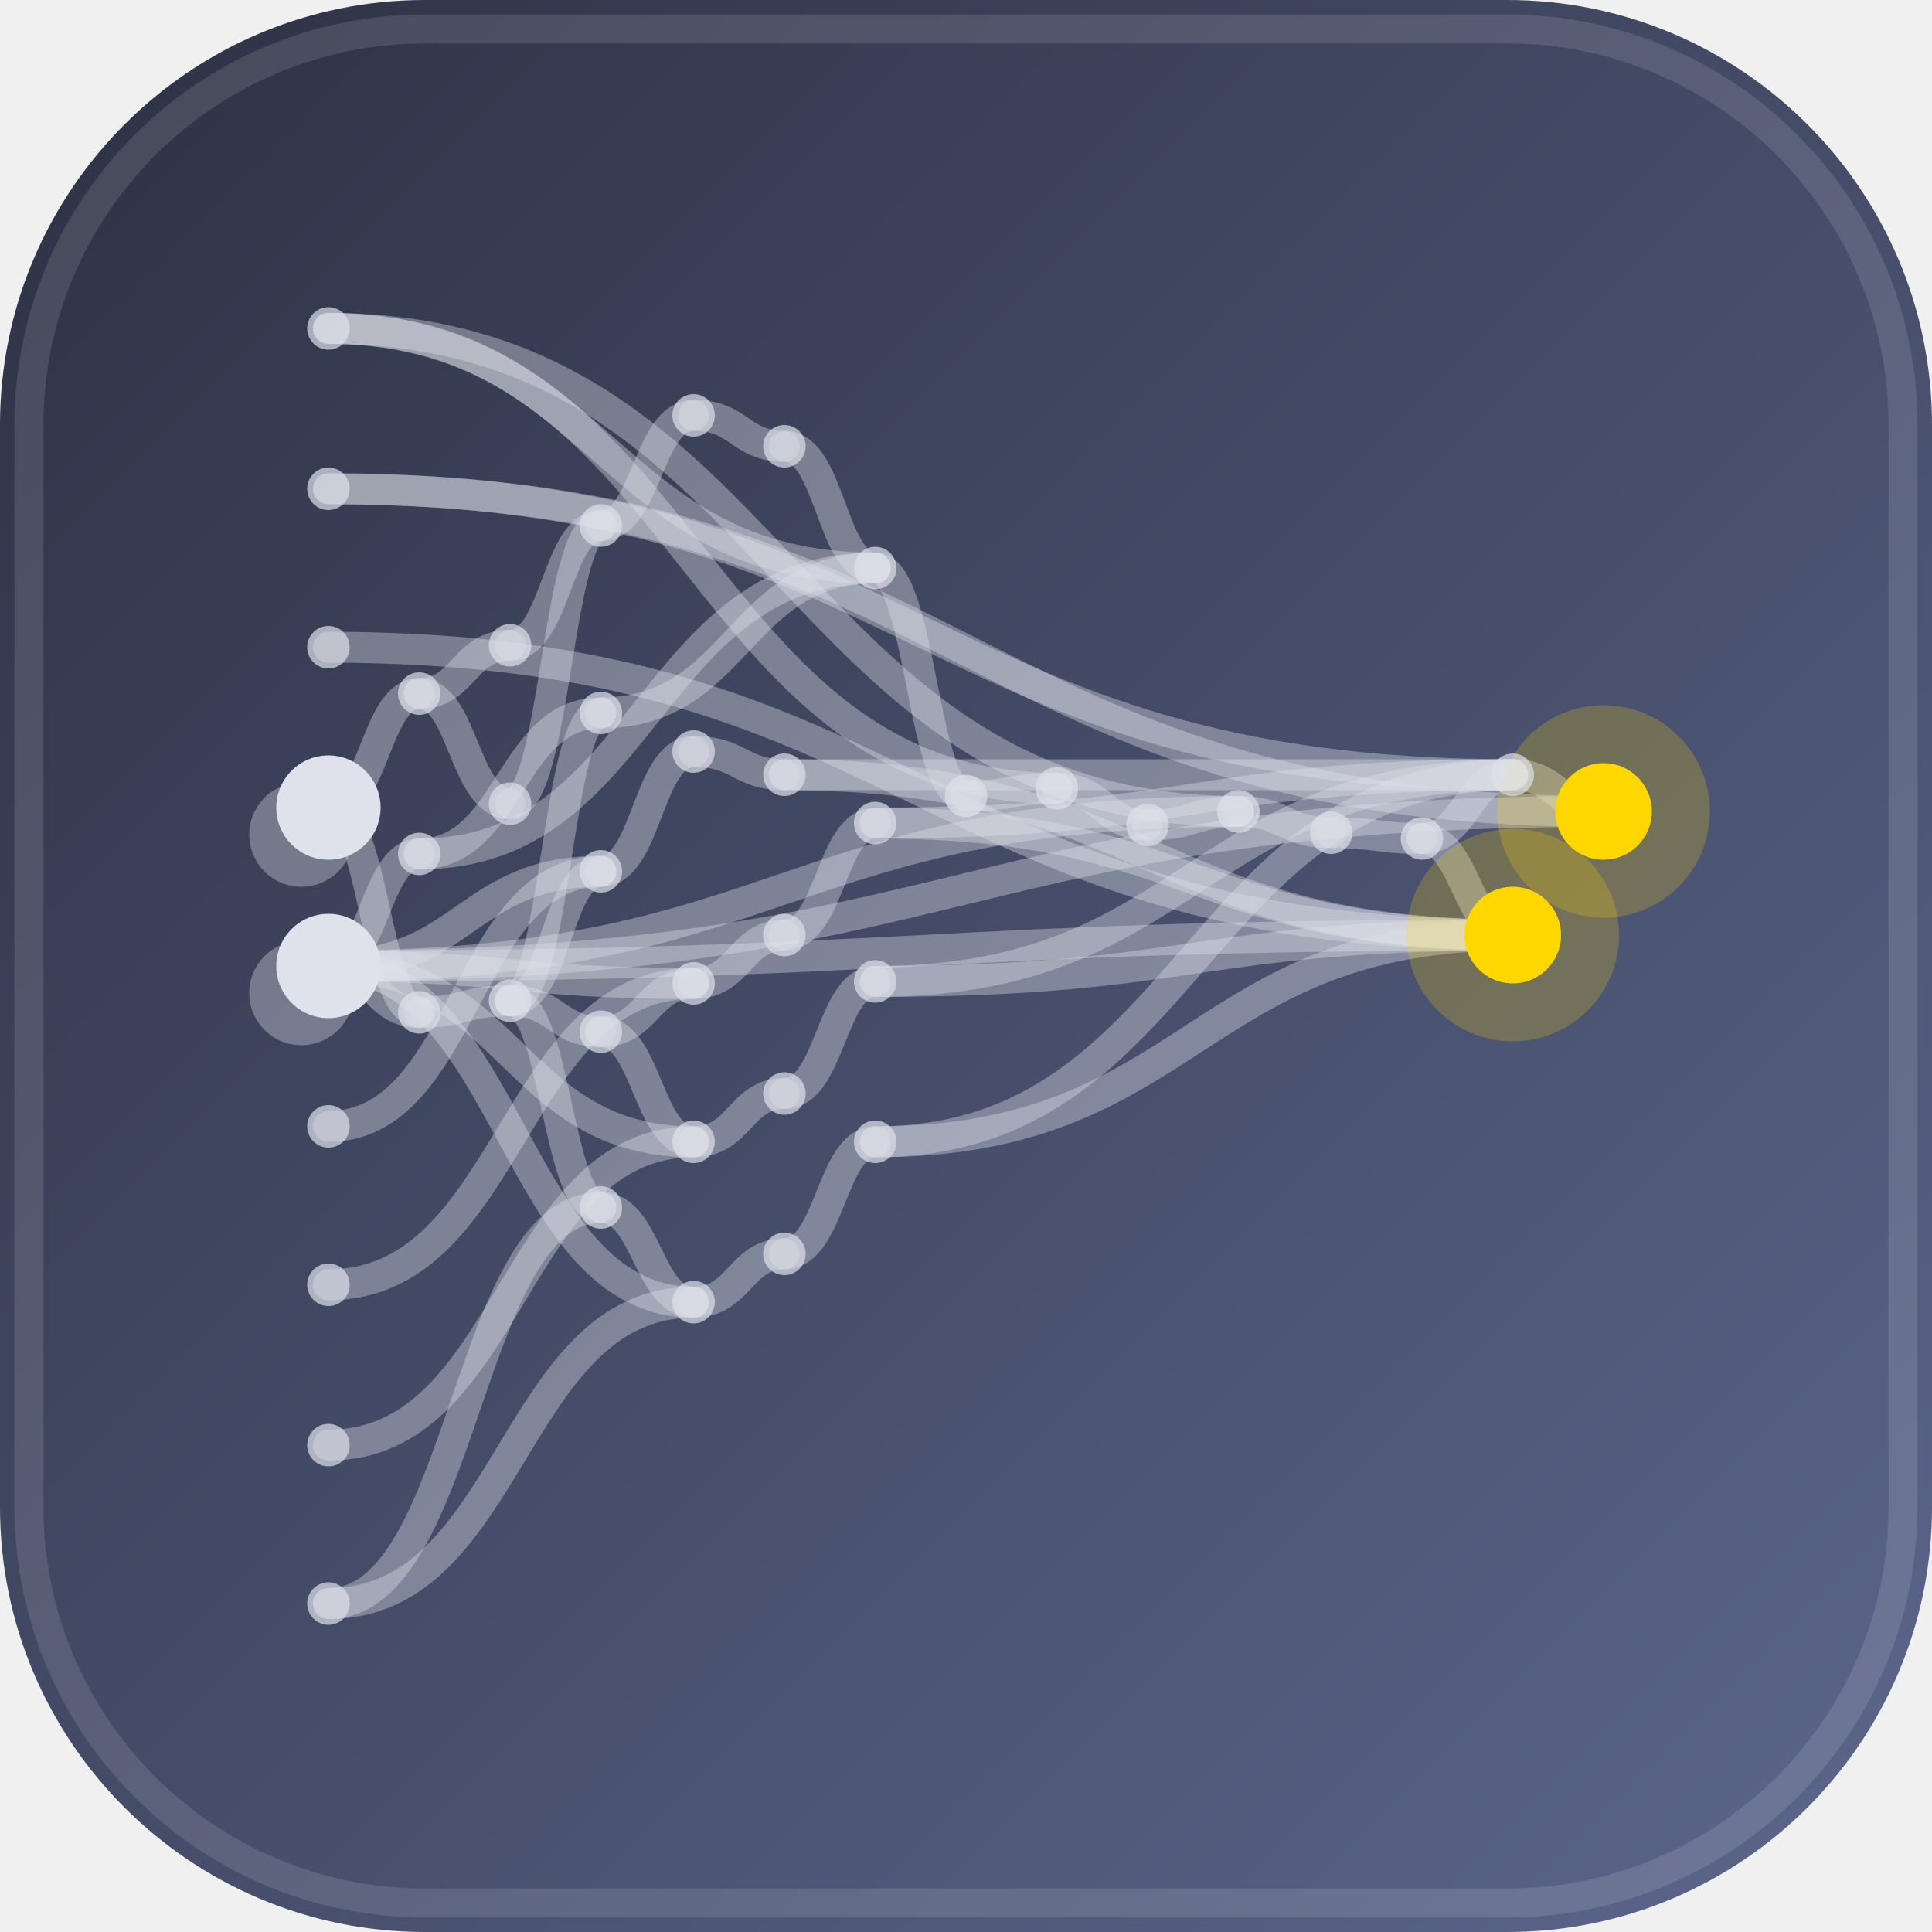
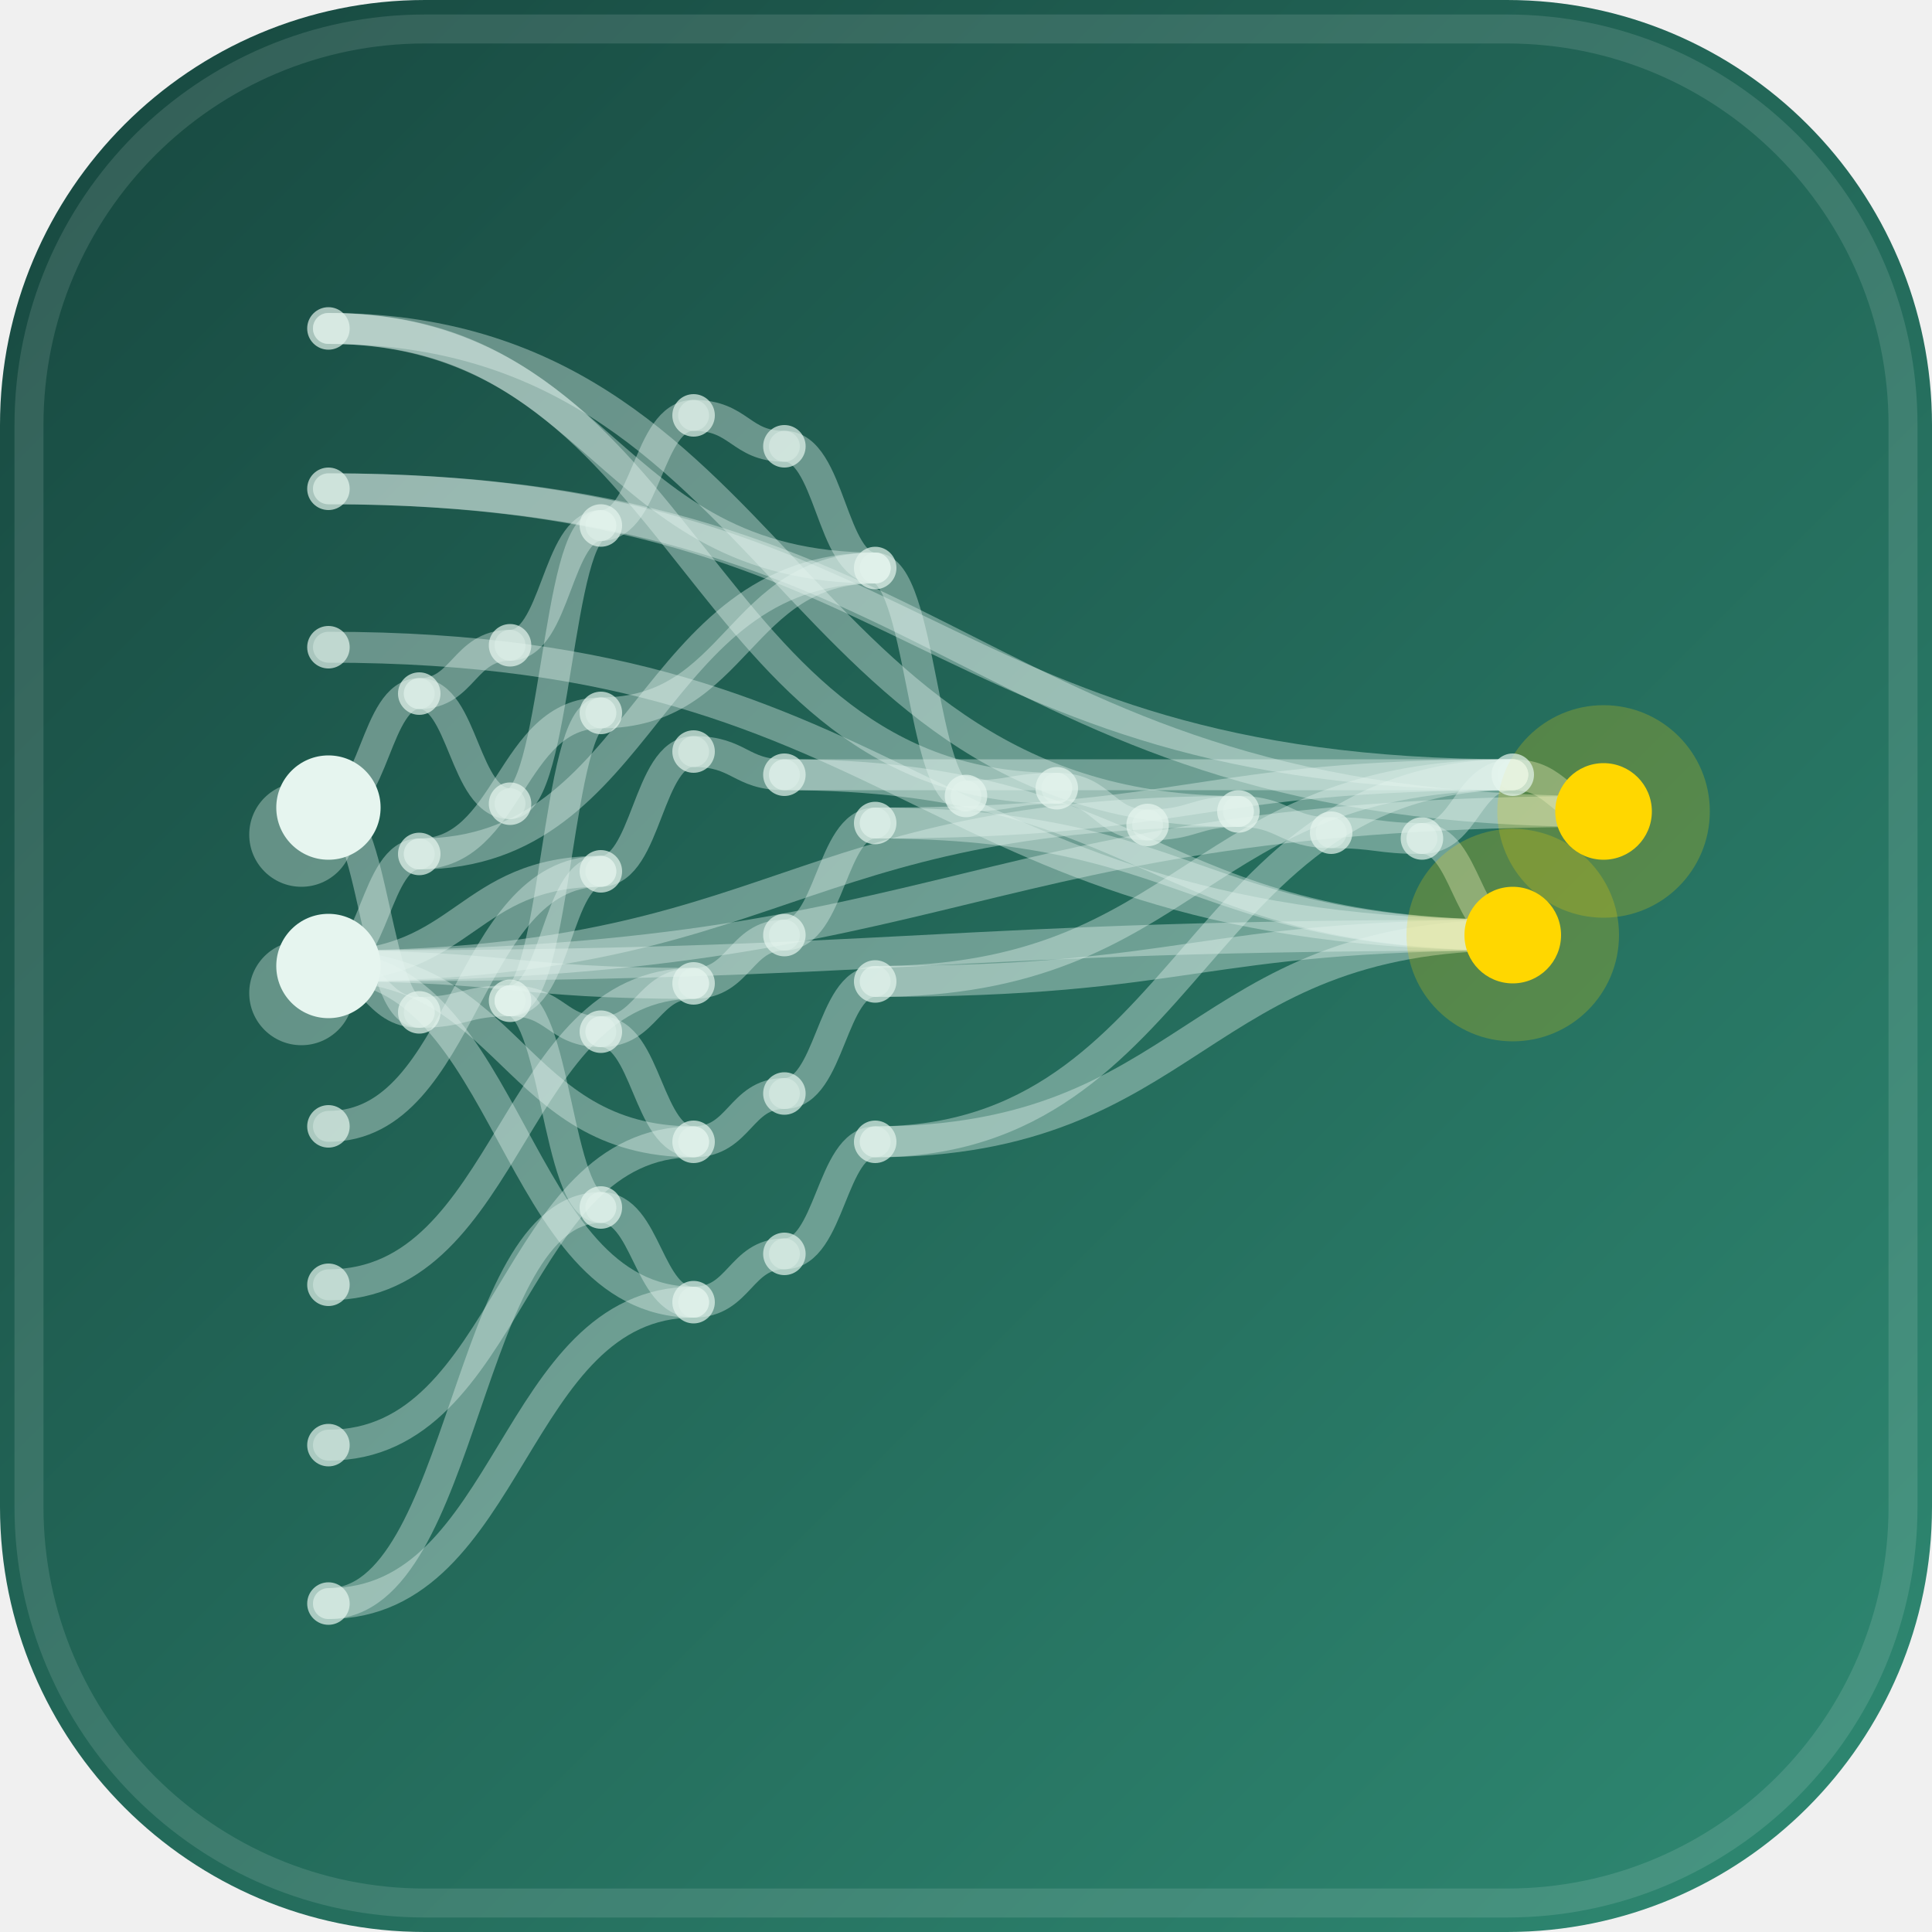
<svg xmlns="http://www.w3.org/2000/svg" width="48" height="48" viewBox="0 0 100 100" role="img" aria-label="Single-sample binning: 43 steps, 15 stages deep, up to 9 in parallel, 2 outputs" class="workflow-glyph shrink-0">
  <defs>
    <linearGradient id="glyph-single-sample-binning-main" x1="0" y1="0" x2="1" y2="1">
-       <stop offset="0" stop-color="#2C3143" />
-       <stop offset="1" stop-color="#5D678D" />
+       <stop offset="0" stop-color="#17473F" />
+       <stop offset="1" stop-color="#2F8A73" />
    </linearGradient>
  </defs>
  <rect x="0" y="0" width="100" height="100" rx="22" fill="url(#glyph-single-sample-binning-main)" />
  <rect x="1.5" y="1.5" width="97" height="97" rx="20.5" fill="none" stroke="#ffffff" stroke-opacity="0.12" stroke-width="1.5" />
-   <g fill="none" stroke="#DFE2EA" stroke-linecap="round" stroke-width="1.6" stroke-opacity="0.38">
+   <g fill="none" stroke="#E6F5EF" stroke-linecap="round" stroke-width="1.6" stroke-opacity="0.38">
    <path d="M17 41.8C19.4 41.8 19.4 35.9 21.7 35.9" />
    <path d="M21.7 35.9C24 35.9 24 33.4 26.4 33.4" />
    <path d="M21.7 35.9C24 35.9 24 41.6 26.4 41.6" />
    <path d="M26.4 33.4C28.8 33.4 28.8 27.2 31.1 27.2" />
    <path d="M26.4 41.6C28.8 41.6 28.8 27.2 31.1 27.2" />
    <path d="M31.1 27.2C33.5 27.2 33.5 21.5 35.9 21.5" />
    <path d="M35.9 21.5C38.3 21.5 38.3 23.1 40.6 23.1" />
    <path d="M17 41.8C19.4 41.8 19.4 52.4 21.7 52.4" />
    <path d="M17 50C19.4 50 19.4 52.4 21.7 52.4" />
    <path d="M21.7 52.4C24 52.4 24 51.8 26.4 51.8" />
    <path d="M21.7 44.2C26.4 44.2 26.4 36.9 31.1 36.9" />
    <path d="M26.4 51.8C28.8 51.8 28.8 36.9 31.1 36.9" />
    <path d="M26.4 51.8C28.8 51.8 28.8 53.4 31.1 53.4" />
    <path d="M26.4 51.8C28.8 51.8 28.8 62.5 31.1 62.5" />
    <path d="M17 83C24.1 83 24.1 62.5 31.1 62.5" />
    <path d="M17 50C19.4 50 19.4 44.2 21.7 44.2" />
    <path d="M40.6 23.1C43 23.1 43 29.4 45.3 29.4" />
    <path d="M21.7 44.2C33.5 44.2 33.5 29.4 45.3 29.4" />
    <path d="M31.1 36.9C38.2 36.9 38.2 29.4 45.3 29.4" />
    <path d="M17 17C31.2 17 31.2 29.4 45.3 29.4" />
    <path d="M50 41.2C52.4 41.2 52.4 40.8 54.7 40.8" />
    <path d="M17 17C35.9 17 35.9 40.8 54.7 40.8" />
    <path d="M59.4 42.7C61.8 42.7 61.8 42 64.1 42" />
    <path d="M17 50C40.6 50 40.6 42 64.1 42" />
    <path d="M17 17C40.6 17 40.6 42 64.1 42" />
    <path d="M68.9 43.1C71.3 43.1 71.3 43.4 73.6 43.4" />
    <path d="M45.3 29.4C47.7 29.4 47.7 41.2 50 41.2" />
    <path d="M54.7 40.8C57.1 40.8 57.1 42.7 59.4 42.7" />
    <path d="M64.1 42C66.5 42 66.5 43.1 68.9 43.1" />
    <path d="M17 50C26.5 50 26.5 67.4 35.9 67.4" />
    <path d="M31.1 62.5C33.5 62.5 33.5 67.4 35.9 67.4" />
    <path d="M17 83C26.5 83 26.5 67.4 35.9 67.4" />
    <path d="M35.9 67.4C38.3 67.4 38.3 64.9 40.6 64.9" />
    <path d="M40.6 64.9C43 64.9 43 59.1 45.3 59.1" />
    <path d="M26.4 51.8C28.8 51.8 28.8 45.1 31.1 45.1" />
    <path d="M17 50C24.1 50 24.1 45.1 31.1 45.1" />
    <path d="M17 58.3C24.1 58.3 24.1 45.1 31.1 45.1" />
    <path d="M31.1 45.1C33.5 45.1 33.5 38.9 35.9 38.9" />
    <path d="M35.9 38.9C38.3 38.9 38.3 40.1 40.6 40.1" />
    <path d="M31.1 53.4C33.5 53.4 33.5 50.9 35.9 50.9" />
    <path d="M17 50C26.5 50 26.5 50.9 35.9 50.9" />
    <path d="M17 66.5C26.5 66.5 26.5 50.9 35.9 50.9" />
    <path d="M35.9 50.9C38.3 50.9 38.3 48.4 40.6 48.4" />
    <path d="M40.6 48.4C43 48.4 43 42.6 45.3 42.6" />
    <path d="M31.1 53.4C33.5 53.4 33.5 59.1 35.9 59.1" />
    <path d="M17 50C26.5 50 26.5 59.1 35.9 59.1" />
    <path d="M17 74.8C26.5 74.8 26.5 59.1 35.9 59.1" />
    <path d="M35.9 59.1C38.3 59.1 38.3 56.6 40.6 56.6" />
    <path d="M40.6 56.6C43 56.6 43 50.8 45.3 50.8" />
    <path d="M73.6 43.4C75.9 43.4 75.9 40.1 78.3 40.1" />
    <path d="M45.3 59.1C61.8 59.1 61.8 40.1 78.3 40.1" />
    <path d="M45.3 42.6C61.8 42.6 61.8 40.1 78.3 40.1" />
    <path d="M45.3 50.8C61.8 50.8 61.8 40.1 78.3 40.1" />
    <path d="M40.6 40.1C59.5 40.1 59.5 40.1 78.3 40.1" />
    <path d="M17 25.3C47.7 25.3 47.7 40.1 78.3 40.1" />
    <path d="M73.6 43.4C75.9 43.4 75.9 48.4 78.3 48.4" />
    <path d="M45.3 59.1C61.8 59.1 61.8 48.4 78.3 48.4" />
    <path d="M45.3 42.6C61.8 42.6 61.8 48.4 78.3 48.4" />
    <path d="M45.3 50.8C61.8 50.8 61.8 48.4 78.3 48.4" />
    <path d="M40.6 40.1C59.5 40.1 59.5 48.4 78.3 48.4" />
    <path d="M17 50C47.7 50 47.7 48.4 78.3 48.4" />
    <path d="M17 33.5C47.7 33.5 47.7 48.4 78.3 48.4" />
    <path d="M78.3 40.1C80.7 40.1 80.7 42 83 42" />
    <path d="M17 50C50 50 50 42 83 42" />
    <path d="M17 25.3C50 25.3 50 42 83 42" />
  </g>
  <circle cx="78.3" cy="48.4" r="5.5" fill="#FFD700" fill-opacity="0.22" />
  <circle cx="83" cy="42" r="5.5" fill="#FFD700" fill-opacity="0.22" />
-   <g fill="#DFE2EA" fill-opacity="0.7">
+   <g fill="#E6F5EF" fill-opacity="0.7">
    <circle cx="17" cy="83" r="1.1" />
    <circle cx="17" cy="58.3" r="1.1" />
    <circle cx="17" cy="17" r="1.1" />
    <circle cx="17" cy="66.5" r="1.1" />
    <circle cx="17" cy="74.8" r="1.1" />
    <circle cx="21.7" cy="35.9" r="1.1" />
    <circle cx="26.4" cy="33.4" r="1.1" />
    <circle cx="26.4" cy="41.6" r="1.1" />
    <circle cx="31.1" cy="27.2" r="1.1" />
    <circle cx="35.9" cy="21.5" r="1.1" />
    <circle cx="40.6" cy="23.1" r="1.1" />
    <circle cx="21.7" cy="52.4" r="1.1" />
    <circle cx="26.4" cy="51.8" r="1.1" />
    <circle cx="31.1" cy="36.9" r="1.1" />
    <circle cx="31.1" cy="53.4" r="1.1" />
    <circle cx="31.1" cy="62.5" r="1.1" />
    <circle cx="21.7" cy="44.2" r="1.1" />
    <circle cx="45.3" cy="29.4" r="1.1" />
    <circle cx="54.7" cy="40.8" r="1.1" />
    <circle cx="64.1" cy="42" r="1.1" />
    <circle cx="73.6" cy="43.4" r="1.1" />
    <circle cx="50" cy="41.2" r="1.1" />
    <circle cx="59.4" cy="42.7" r="1.1" />
    <circle cx="68.9" cy="43.1" r="1.1" />
    <circle cx="35.9" cy="67.4" r="1.1" />
    <circle cx="40.6" cy="64.9" r="1.1" />
    <circle cx="45.3" cy="59.1" r="1.1" />
    <circle cx="31.1" cy="45.1" r="1.1" />
    <circle cx="35.9" cy="38.9" r="1.1" />
    <circle cx="40.6" cy="40.1" r="1.1" />
    <circle cx="35.9" cy="50.9" r="1.1" />
    <circle cx="40.6" cy="48.4" r="1.1" />
    <circle cx="45.3" cy="42.6" r="1.1" />
    <circle cx="35.9" cy="59.1" r="1.1" />
    <circle cx="40.6" cy="56.6" r="1.1" />
    <circle cx="45.3" cy="50.8" r="1.1" />
    <circle cx="17" cy="33.5" r="1.1" />
    <circle cx="17" cy="25.3" r="1.1" />
    <circle cx="78.3" cy="40.1" r="1.1" />
  </g>
-   <g fill="#DFE2EA">
+   <g fill="#E6F5EF">
    <g>
      <circle cx="15.6" cy="51.4" r="2.7" fill-opacity="0.35" />
      <circle cx="17" cy="50" r="2.7" />
    </g>
    <g>
      <circle cx="15.6" cy="43.2" r="2.7" fill-opacity="0.35" />
      <circle cx="17" cy="41.8" r="2.7" />
    </g>
  </g>
  <g fill="#FFD700">
    <circle cx="78.3" cy="48.4" r="2.5" />
    <circle cx="83" cy="42" r="2.5" />
  </g>
</svg>
